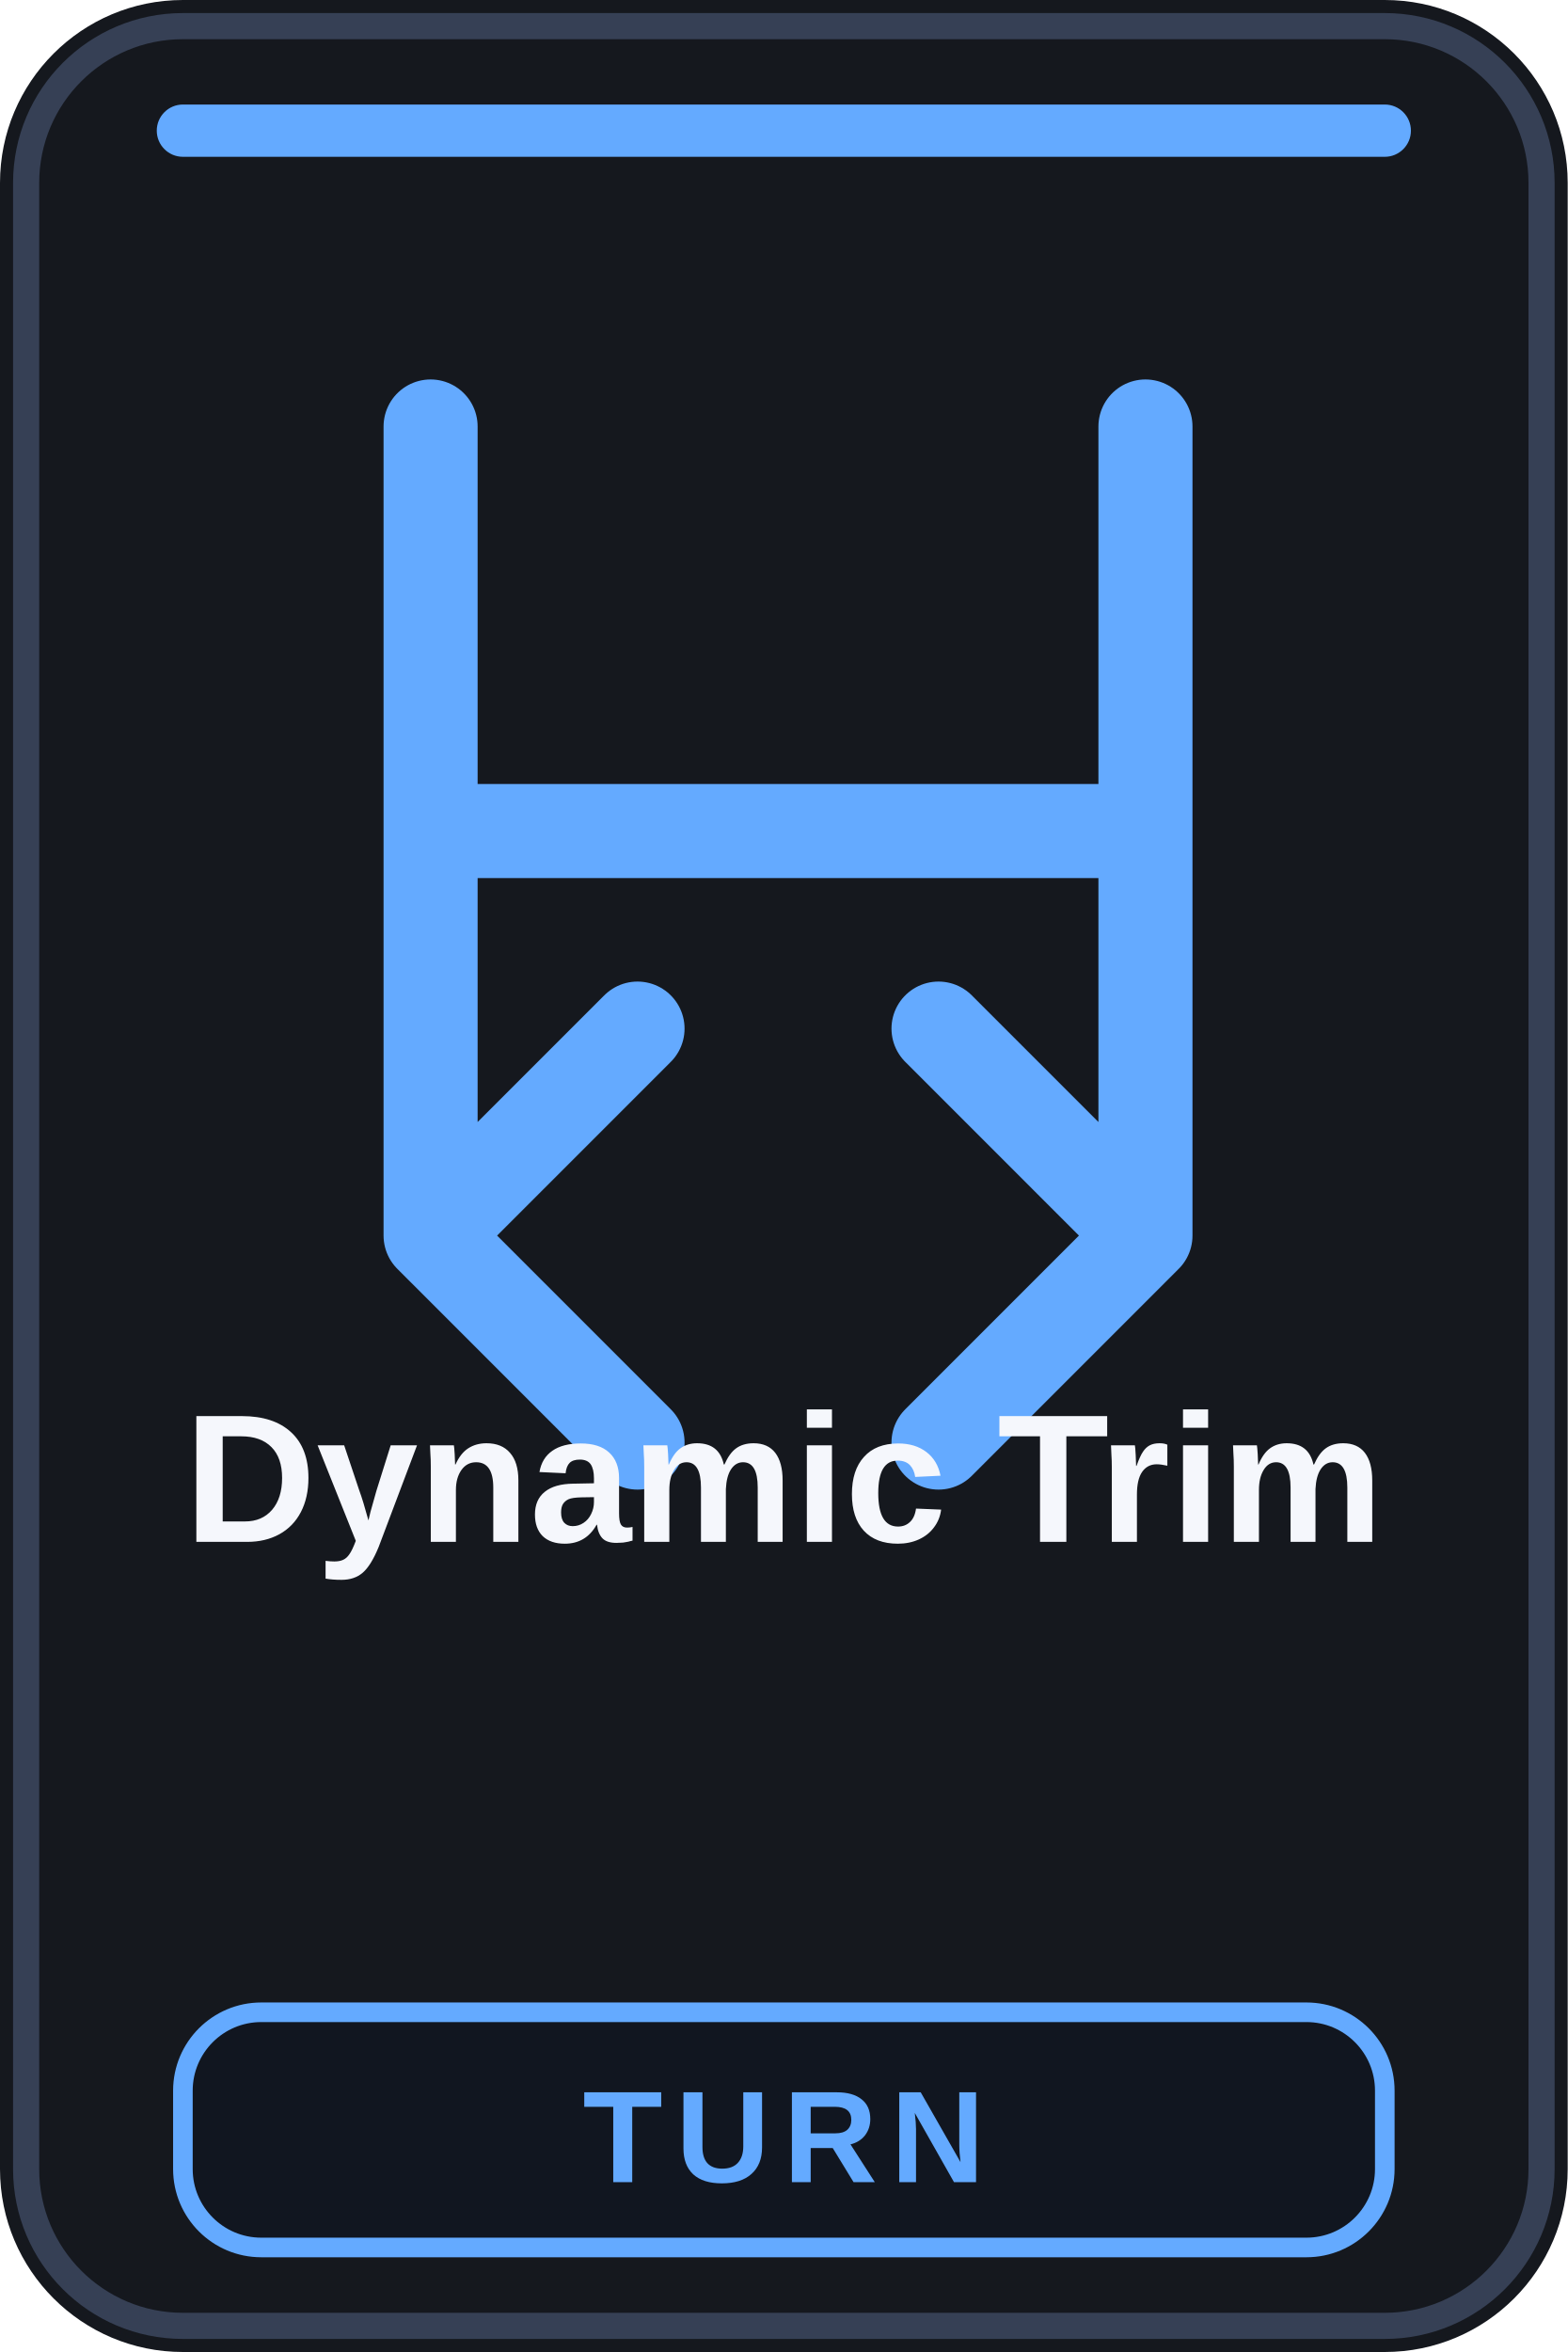
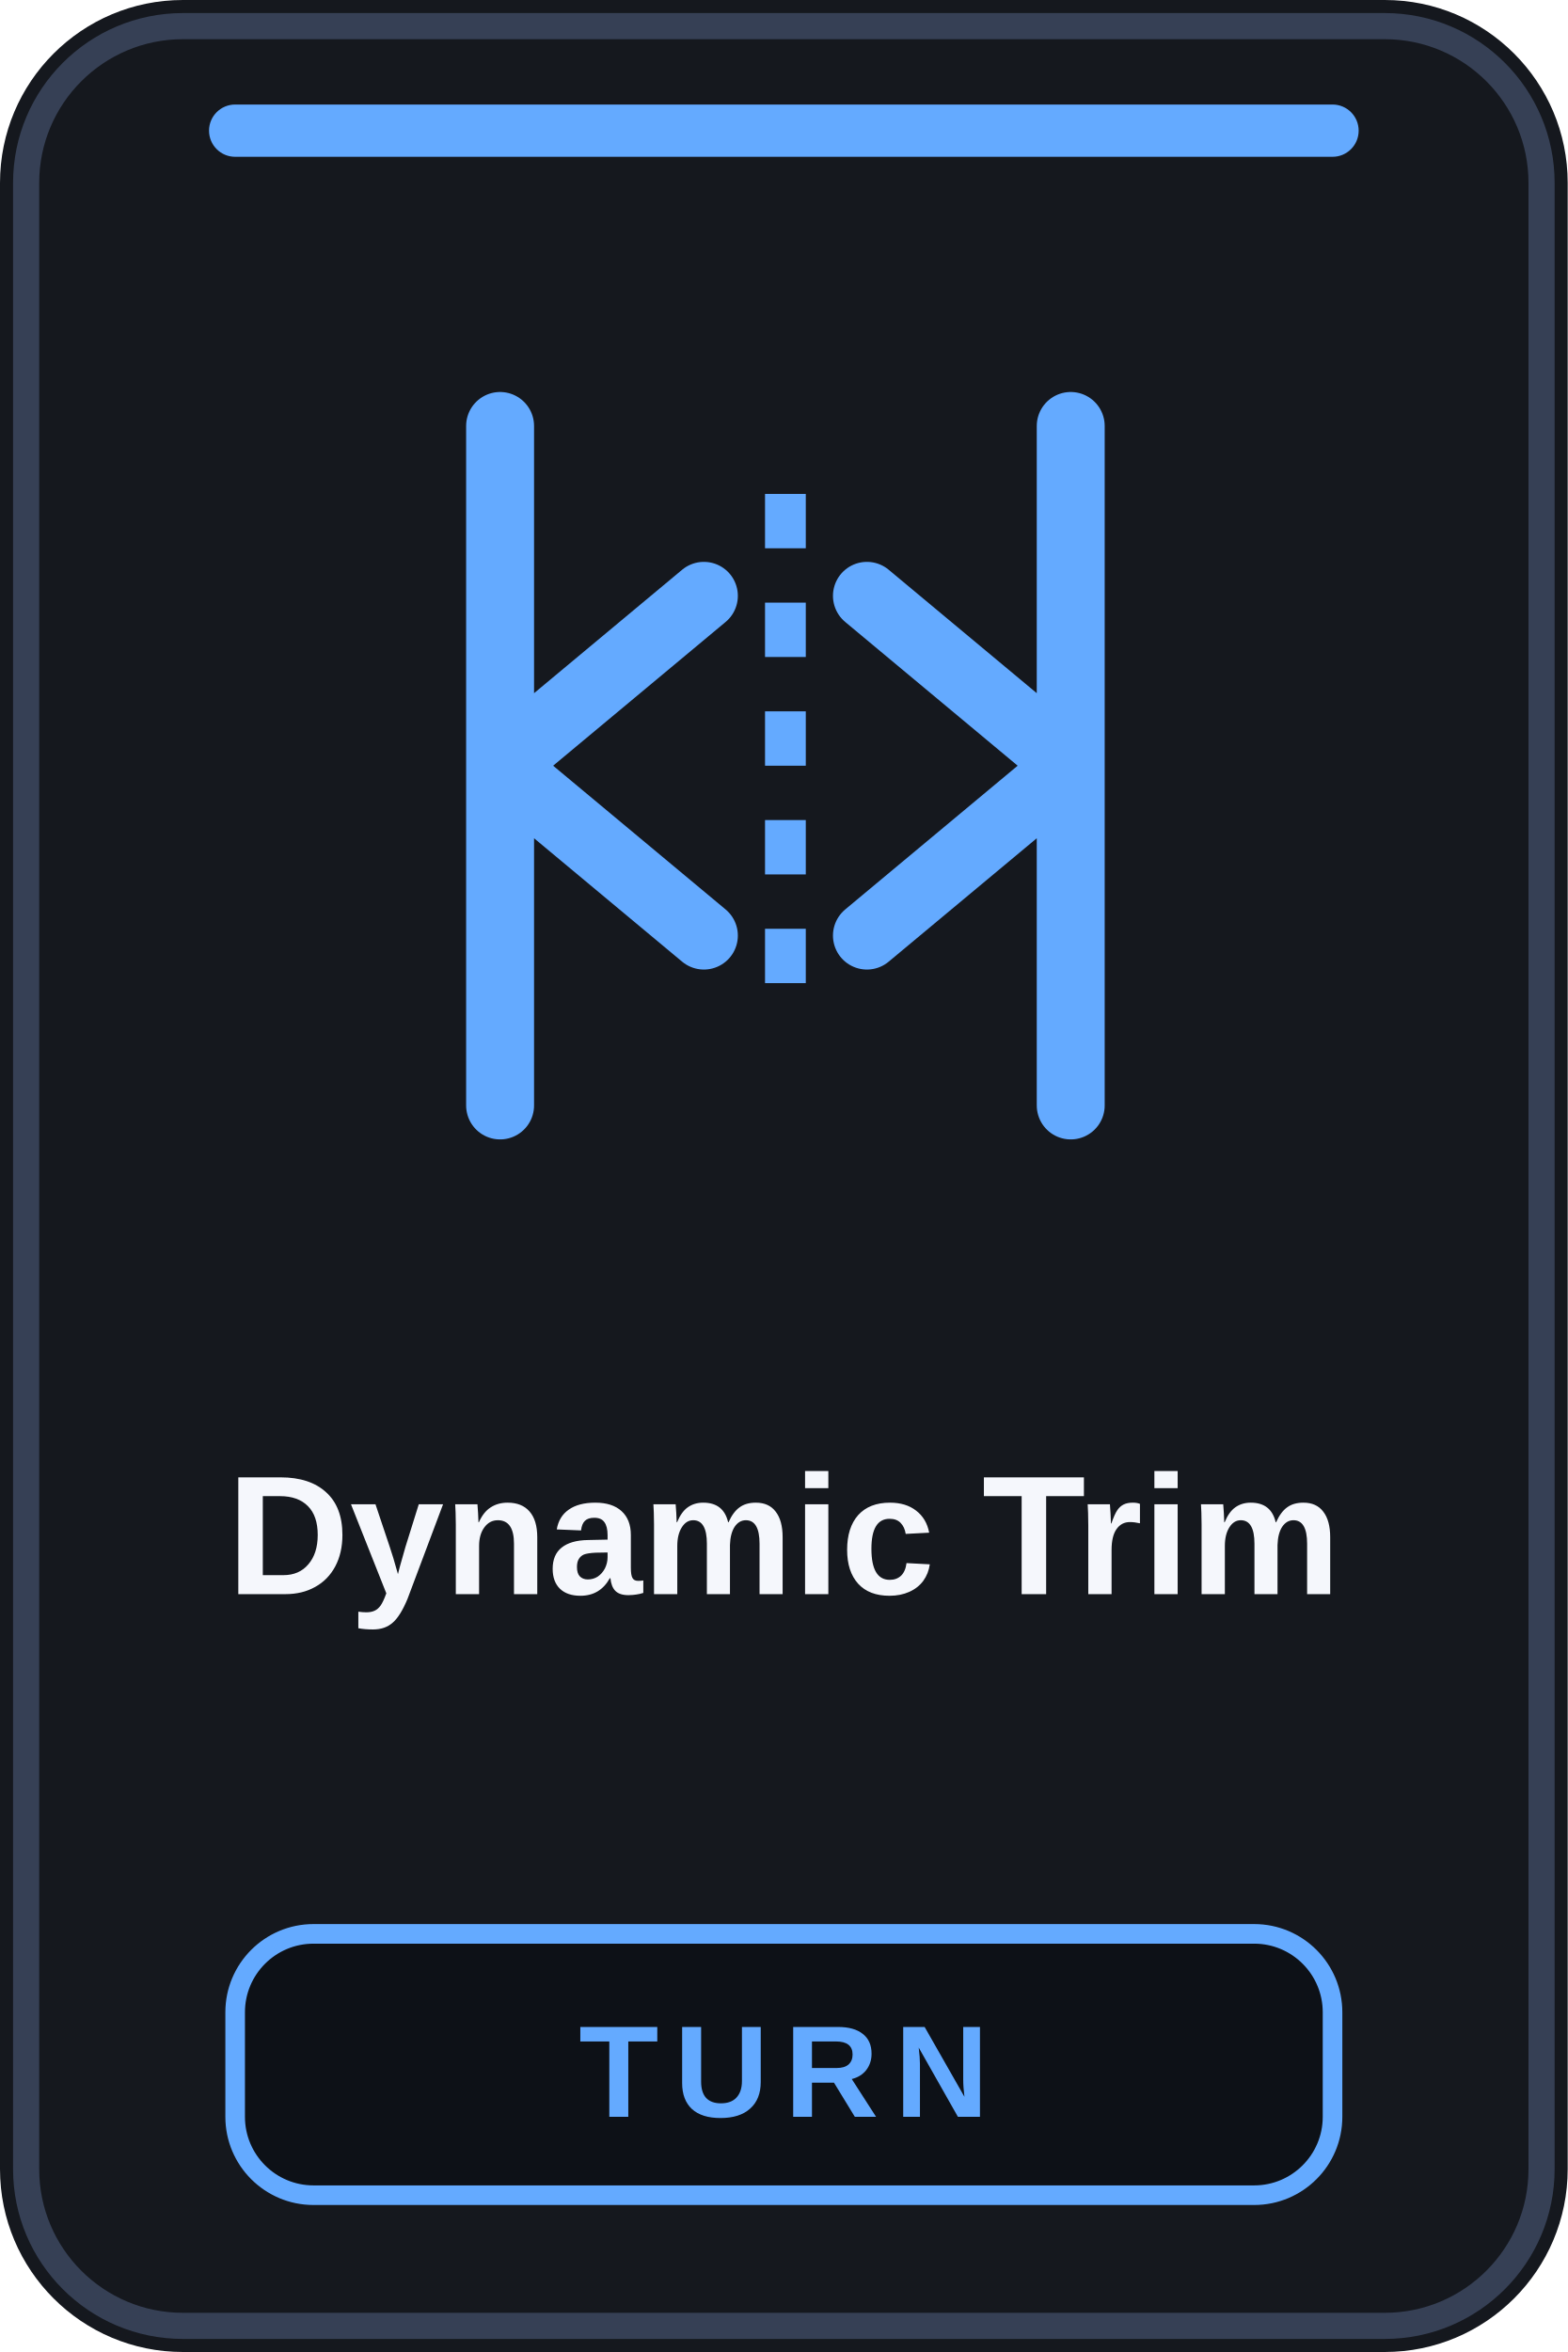
<svg xmlns="http://www.w3.org/2000/svg" width="120" height="180" viewBox="0 0 120 180">
  <rect width="120" height="180" rx="14" fill="#15181E" />
  <rect x="2" y="2" width="116" height="176" rx="12" fill="none" stroke="#364055" stroke-width="2" />
-   <rect x="12" y="8" width="96" height="4" rx="2" fill="#64AAFF" />
-   <g transform="translate(-16 -12) scale(.72)">
-     <path d="M68 62v86l22-22m-22 22 22 22M144 62v86l-22-22m22 22-22 22M68 105h76" stroke="#64AAFF" stroke-width="10" stroke-linecap="round" stroke-linejoin="round" fill="none" />
+   <rect x="16" y="8" width="88" height="4" rx="2" fill="#64AAFF" />
+   <g transform="translate(5 4) scale(.52)">
+     <path d="M64 55v100m30-75-30 25 30 25M148 55v100m-30-75 30 25-30 25" stroke="#64AAFF" stroke-width="10" stroke-linecap="round" stroke-linejoin="round" fill="none" />
+     <path d="M106 65v80" stroke="#64AAFF" stroke-width="6" stroke-dasharray="8 8" />
  </g>
-   <text x="60" y="118" text-anchor="middle" fill="#F5F7FC" font-family="Arial, Helvetica, sans-serif" font-size="14" font-weight="700">Dynamic Trim</text>
-   <rect x="14" y="154" width="92" height="18" rx="6" fill="#111620" stroke="#64AAFF" stroke-width="1.5" />
-   <text x="60" y="167" text-anchor="middle" fill="#64AAFF" font-family="Arial, Helvetica, sans-serif" font-size="10" font-weight="700" letter-spacing="1">TURN</text>
+   <text x="60" y="122" text-anchor="middle" fill="#F5F7FC" font-family="Arial, Helvetica, sans-serif" font-size="13" font-weight="700">Dynamic Trim</text>
+   <rect x="18" y="148" width="84" height="20" rx="6" fill="#0D1117" stroke="#64AAFF" stroke-width="1.5" />
+   <text x="60" y="162" text-anchor="middle" fill="#64AAFF" font-family="Arial, Helvetica, sans-serif" font-size="10" font-weight="700" letter-spacing="1.2">TURN</text>
</svg>
